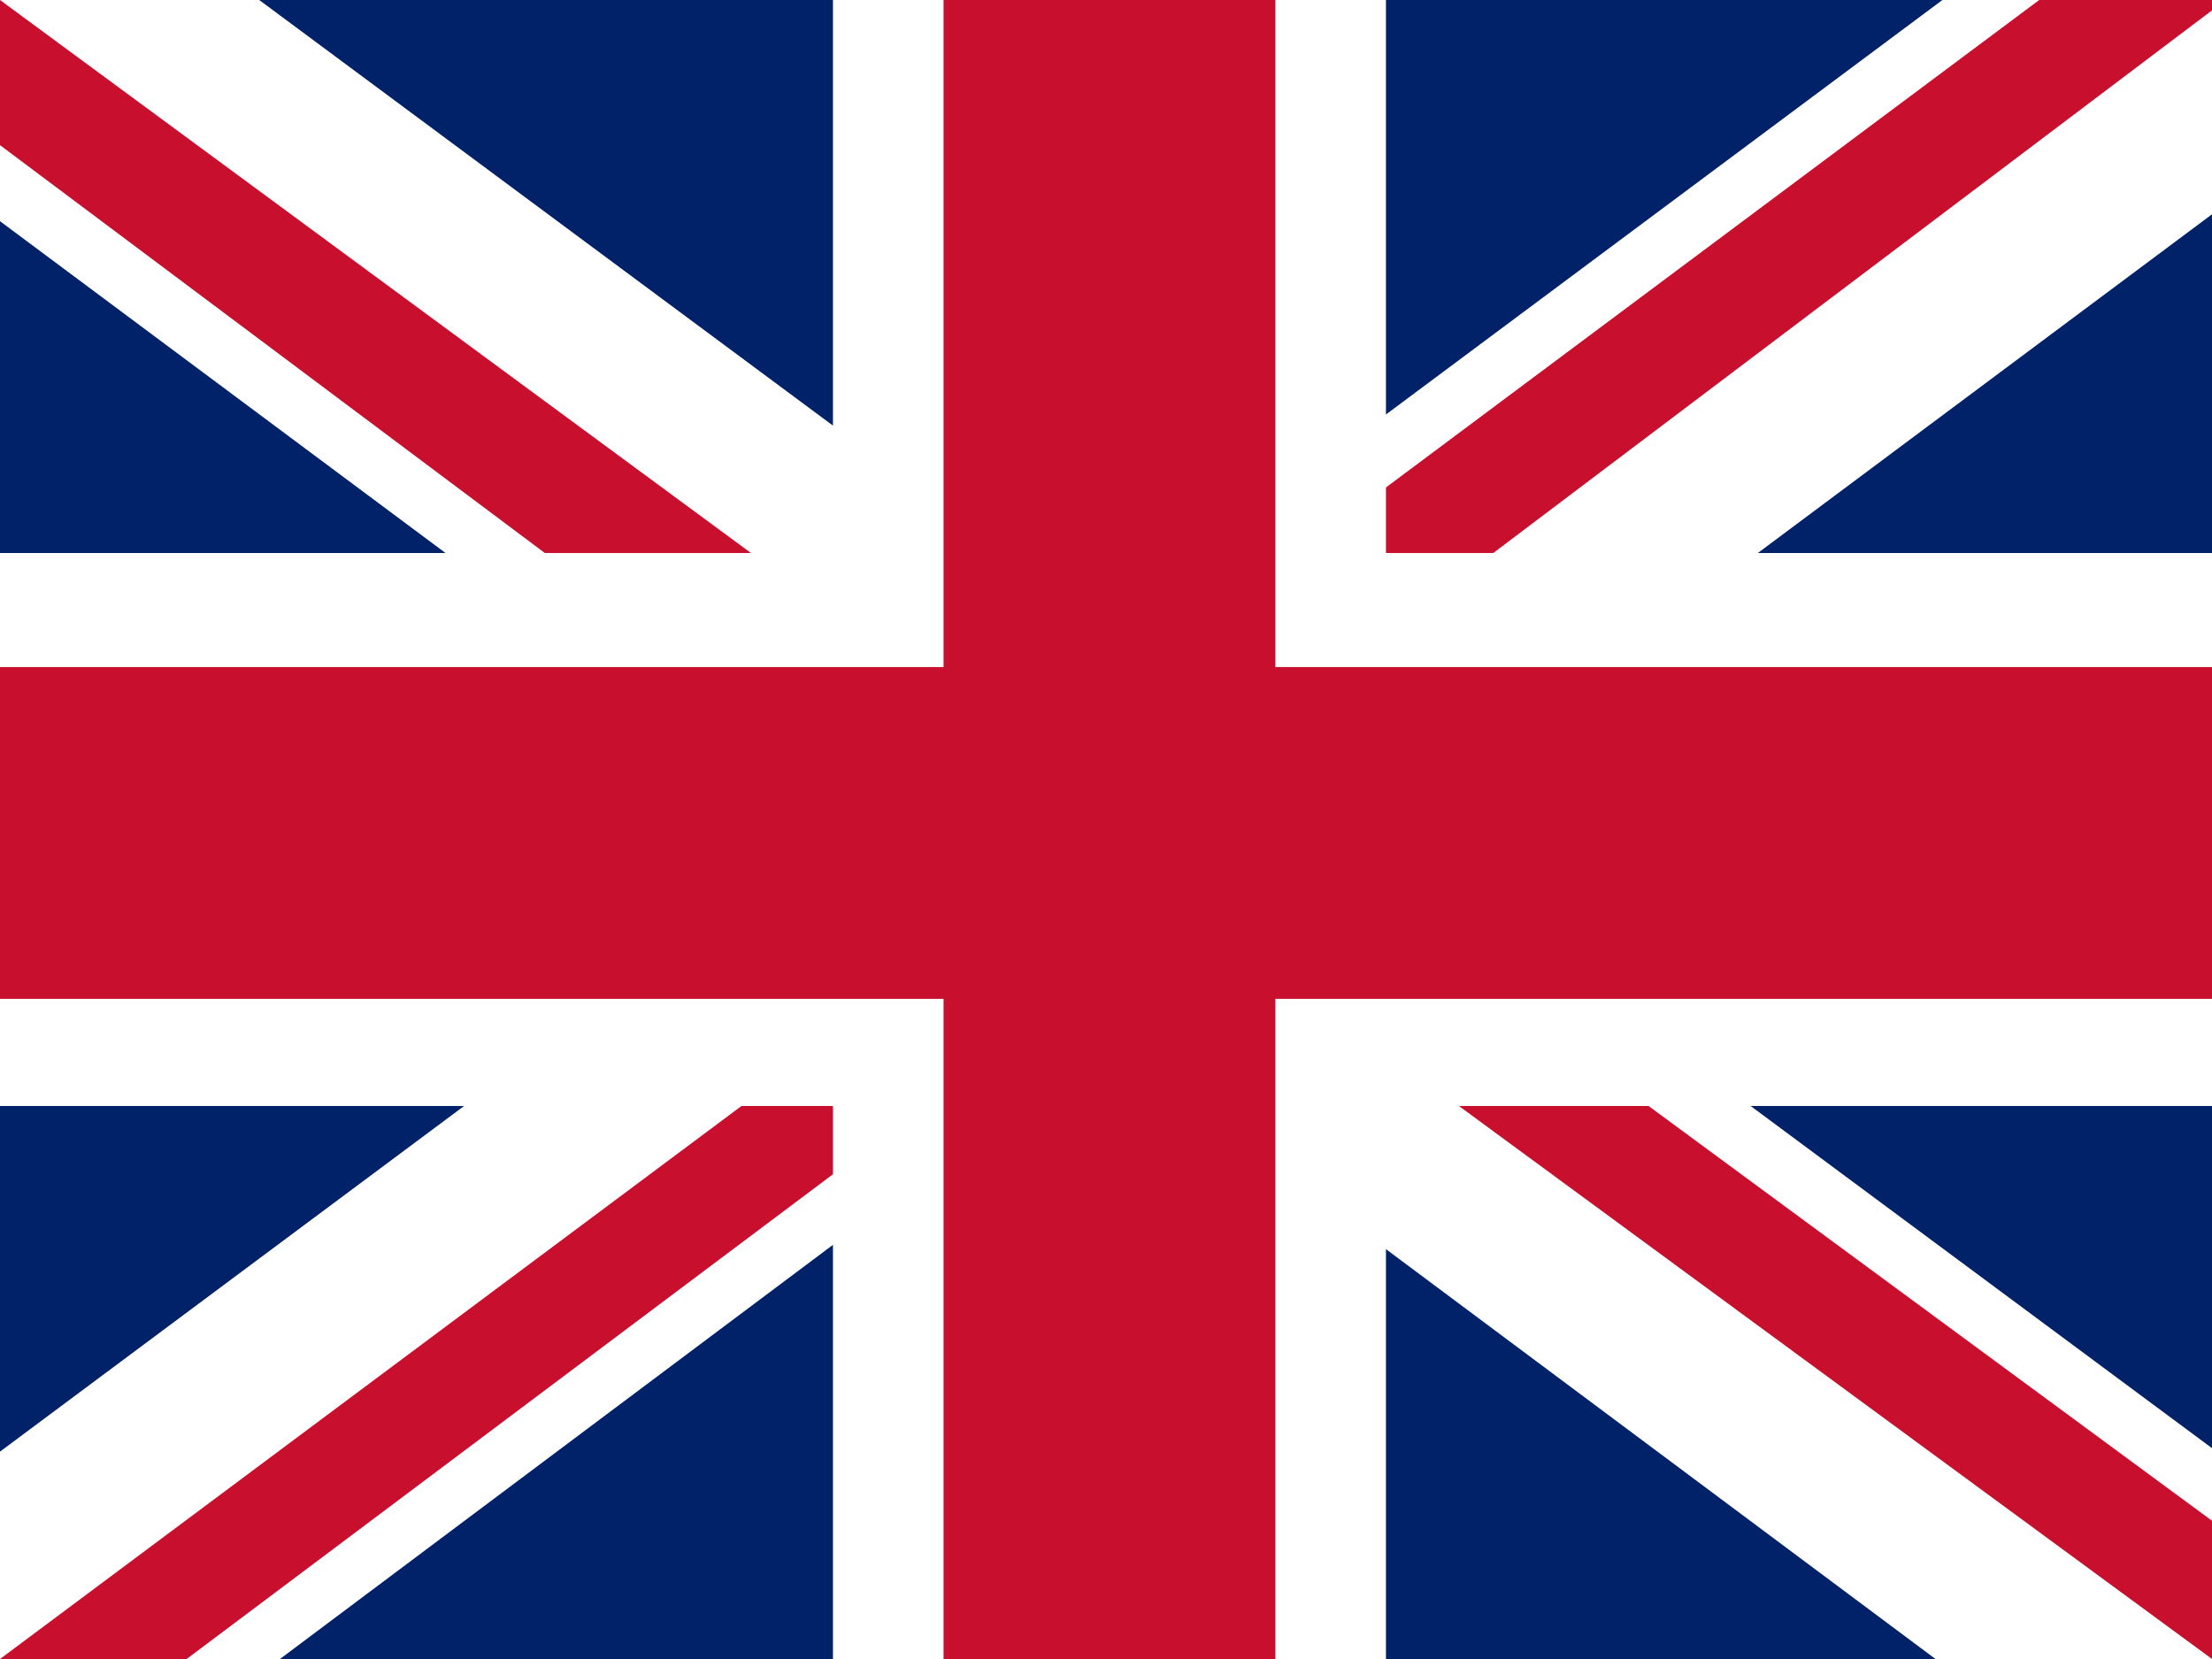
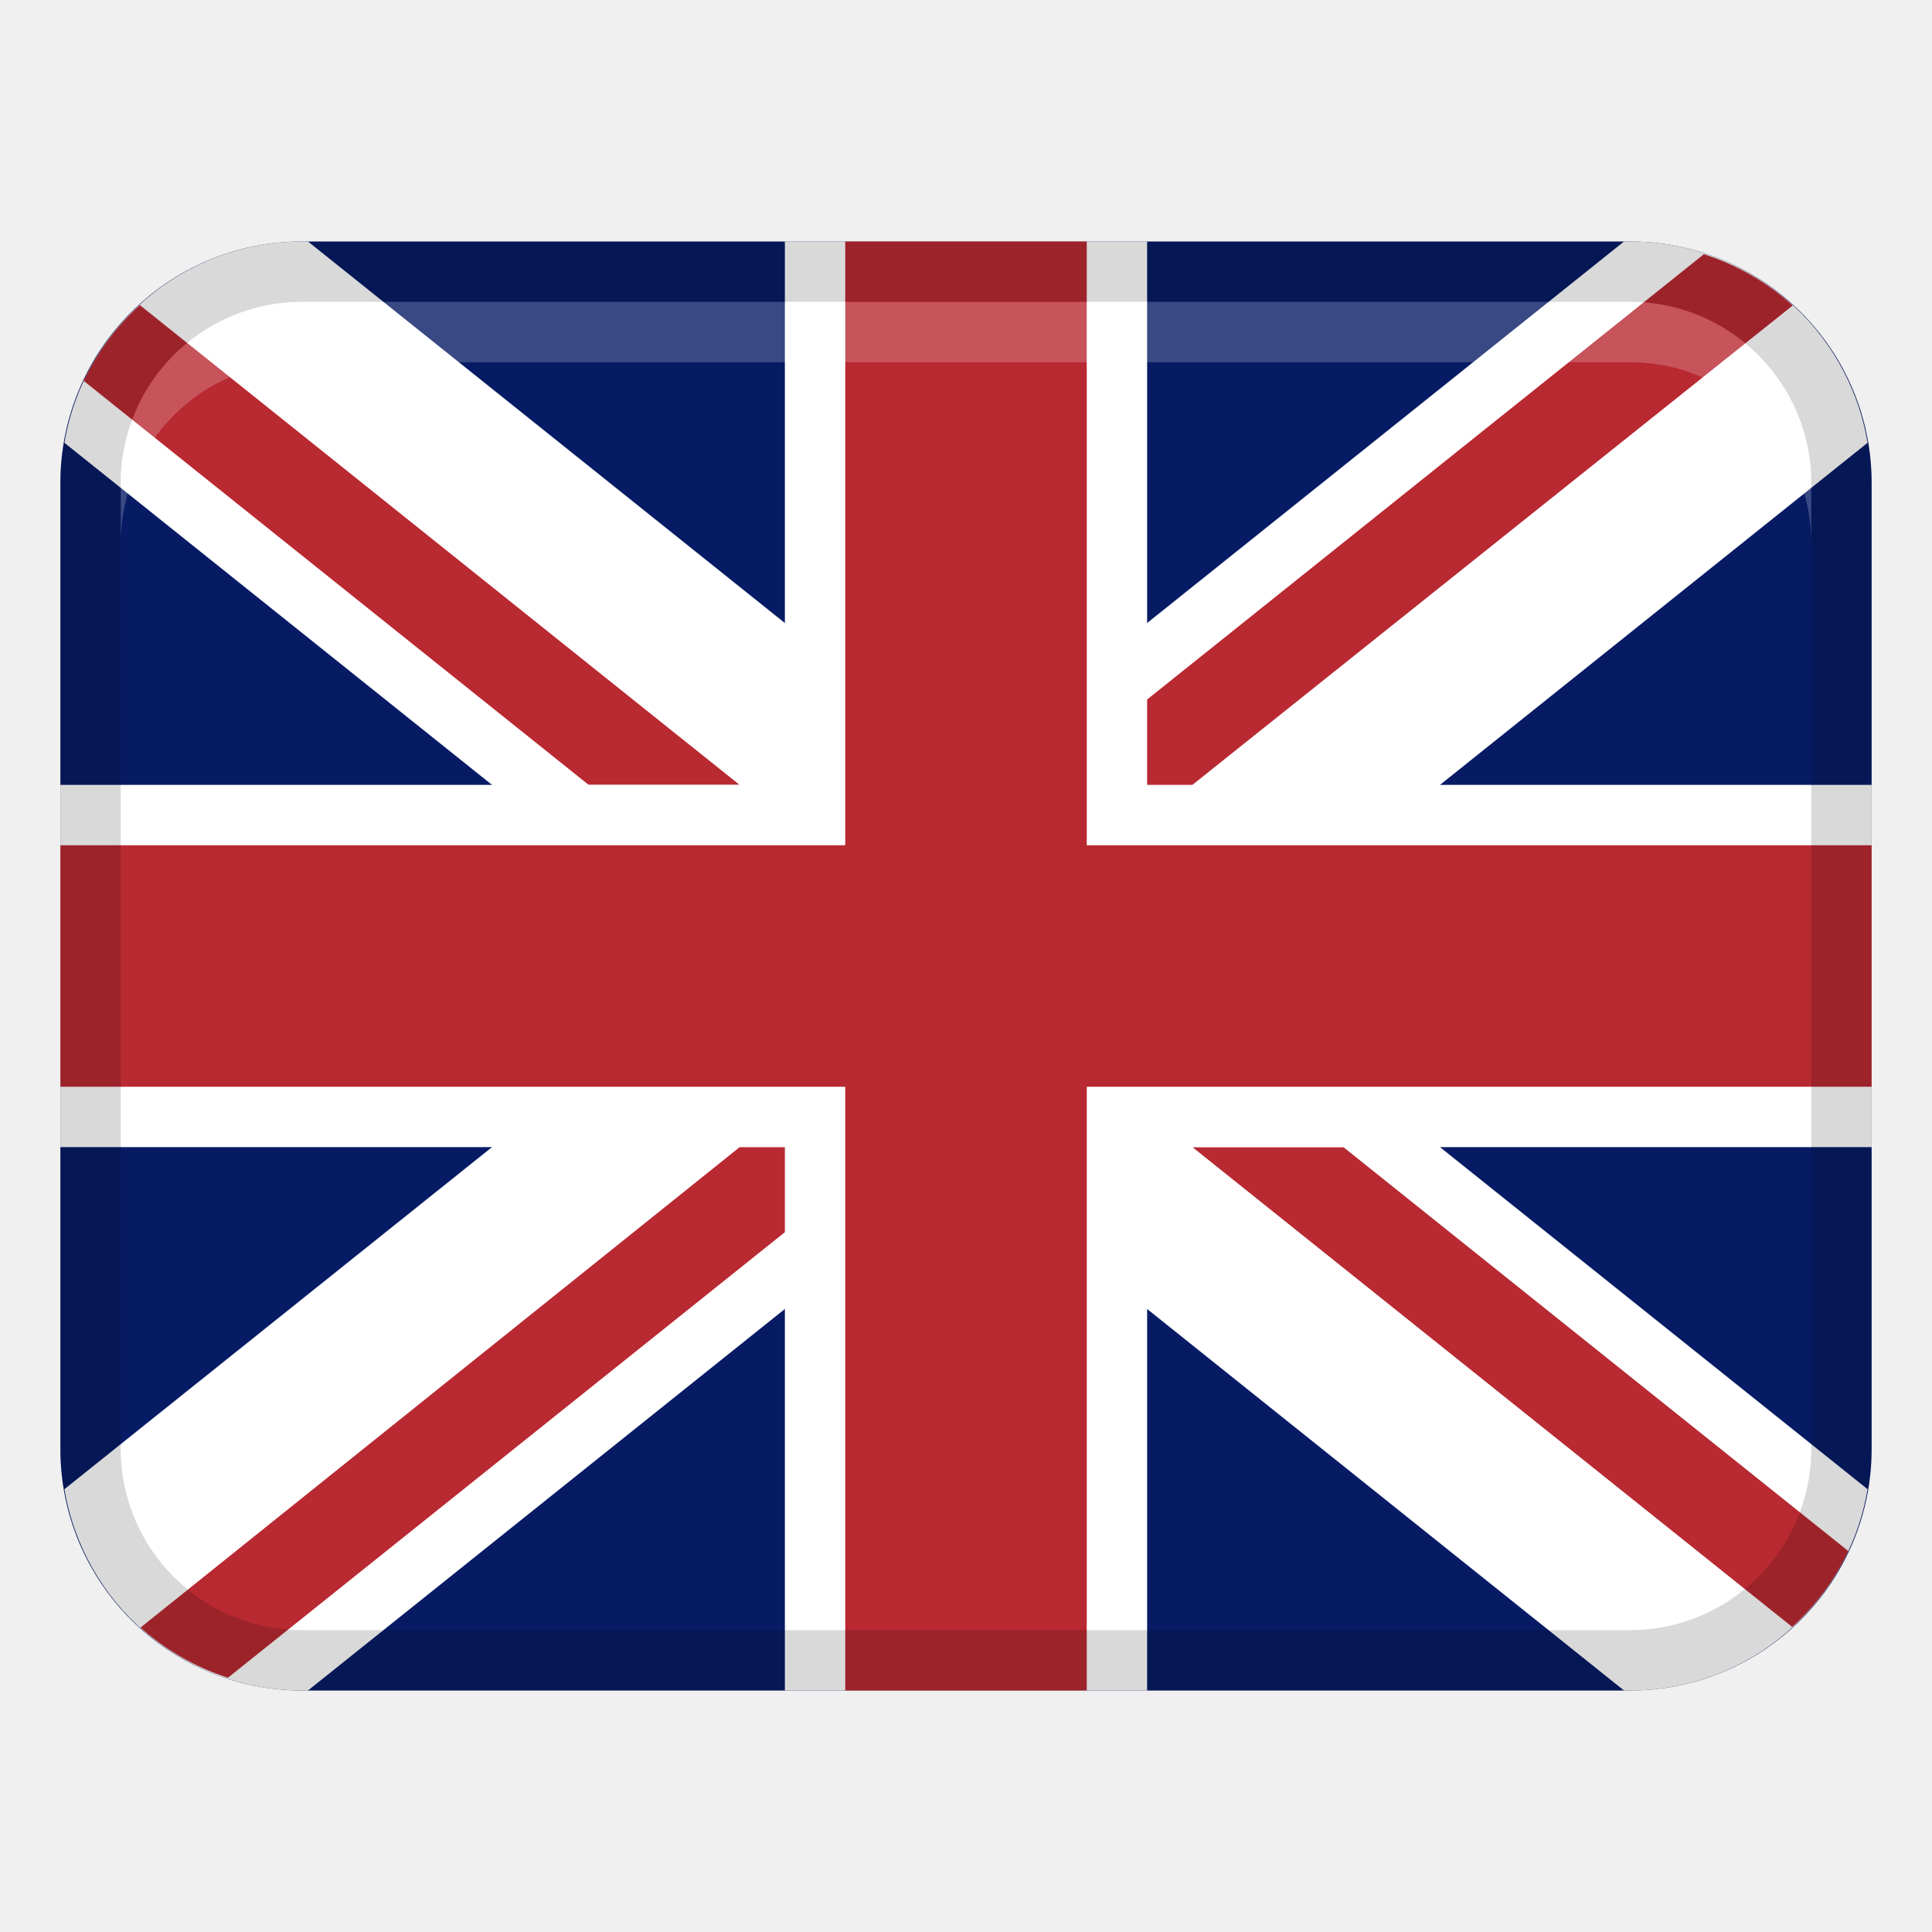
- <svg xmlns="http://www.w3.org/2000/svg" id="flag-icons-gb" viewBox="0 0 640 480">
-   <path fill="#012169" d="M0 0h640v480H0z" />
-   <path fill="#FFF" d="m75 0 244 181L562 0h78v62L400 241l240 178v61h-80L320 301 81 480H0v-60l239-178L0 64V0h75z" />
-   <path fill="#C8102E" d="m424 281 216 159v40L369 281h55zm-184 20 6 35L54 480H0l240-179zM640 0v3L391 191l2-44L590 0h50zM0 0l239 176h-60L0 42V0z" />
-   <path fill="#FFF" d="M241 0v480h160V0H241zM0 160v160h640V160H0z" />
-   <path fill="#C8102E" d="M0 193v96h640v-96H0zM273 0v480h96V0h-96z" />
+ <svg xmlns="http://www.w3.org/2000/svg" width="32" height="32" viewBox="0 0 32 32">
+   <rect x="1" y="4" width="30" height="24" rx="4" ry="4" fill="#071b65" />
+   <path d="M5.101,4h-.101c-1.981,0-3.615,1.444-3.933,3.334L26.899,28h.101c1.981,0,3.615-1.444,3.933-3.334L5.101,4Z" fill="#fff" />
+   <path d="M22.25,19h-2.5l9.934,7.947c.387-.353,.704-.777,.929-1.257l-8.363-6.691Z" fill="#b92932" />
+   <path d="M1.387,6.309l8.363,6.691h2.5L2.316,5.053c-.387,.353-.704,.777-.929,1.257Z" fill="#b92932" />
+   <path d="M5,28h.101L30.933,7.334c-.318-1.891-1.952-3.334-3.933-3.334h-.101L1.067,24.666c.318,1.891,1.952,3.334,3.933,3.334Z" fill="#fff" />
+   <rect x="13" y="4" width="6" height="24" fill="#fff" />
+   <rect x="1" y="13" width="30" height="6" fill="#fff" />
+   <rect x="14" y="4" width="4" height="24" fill="#b92932" />
+   <rect x="14" y="1" width="4" height="30" transform="translate(32) rotate(90)" fill="#b92932" />
+   <path d="M28.222,4.21l-9.222,7.376v1.414h.75l9.943-7.94c-.419-.384-.918-.671-1.471-.85Z" fill="#b92932" />
+   <path d="M2.328,26.957c.414,.374,.904,.656,1.447,.832l9.225-7.38v-1.408h-.75L2.328,26.957Z" fill="#b92932" />
+   <path d="M27,4H5c-2.209,0-4,1.791-4,4V24c0,2.209,1.791,4,4,4H27c2.209,0,4-1.791,4-4V8c0-2.209-1.791-4-4-4Zm3,20c0,1.654-1.346,3-3,3H5c-1.654,0-3-1.346-3-3V8c0-1.654,1.346-3,3-3H27c1.654,0,3,1.346,3,3V24Z" opacity=".15" />
+   <path d="M27,5H5c-1.657,0-3,1.343-3,3v1c0-1.657,1.343-3,3-3H27c1.657,0,3,1.343,3,3v-1c0-1.657-1.343-3-3-3Z" fill="#fff" opacity=".2" />
</svg>
